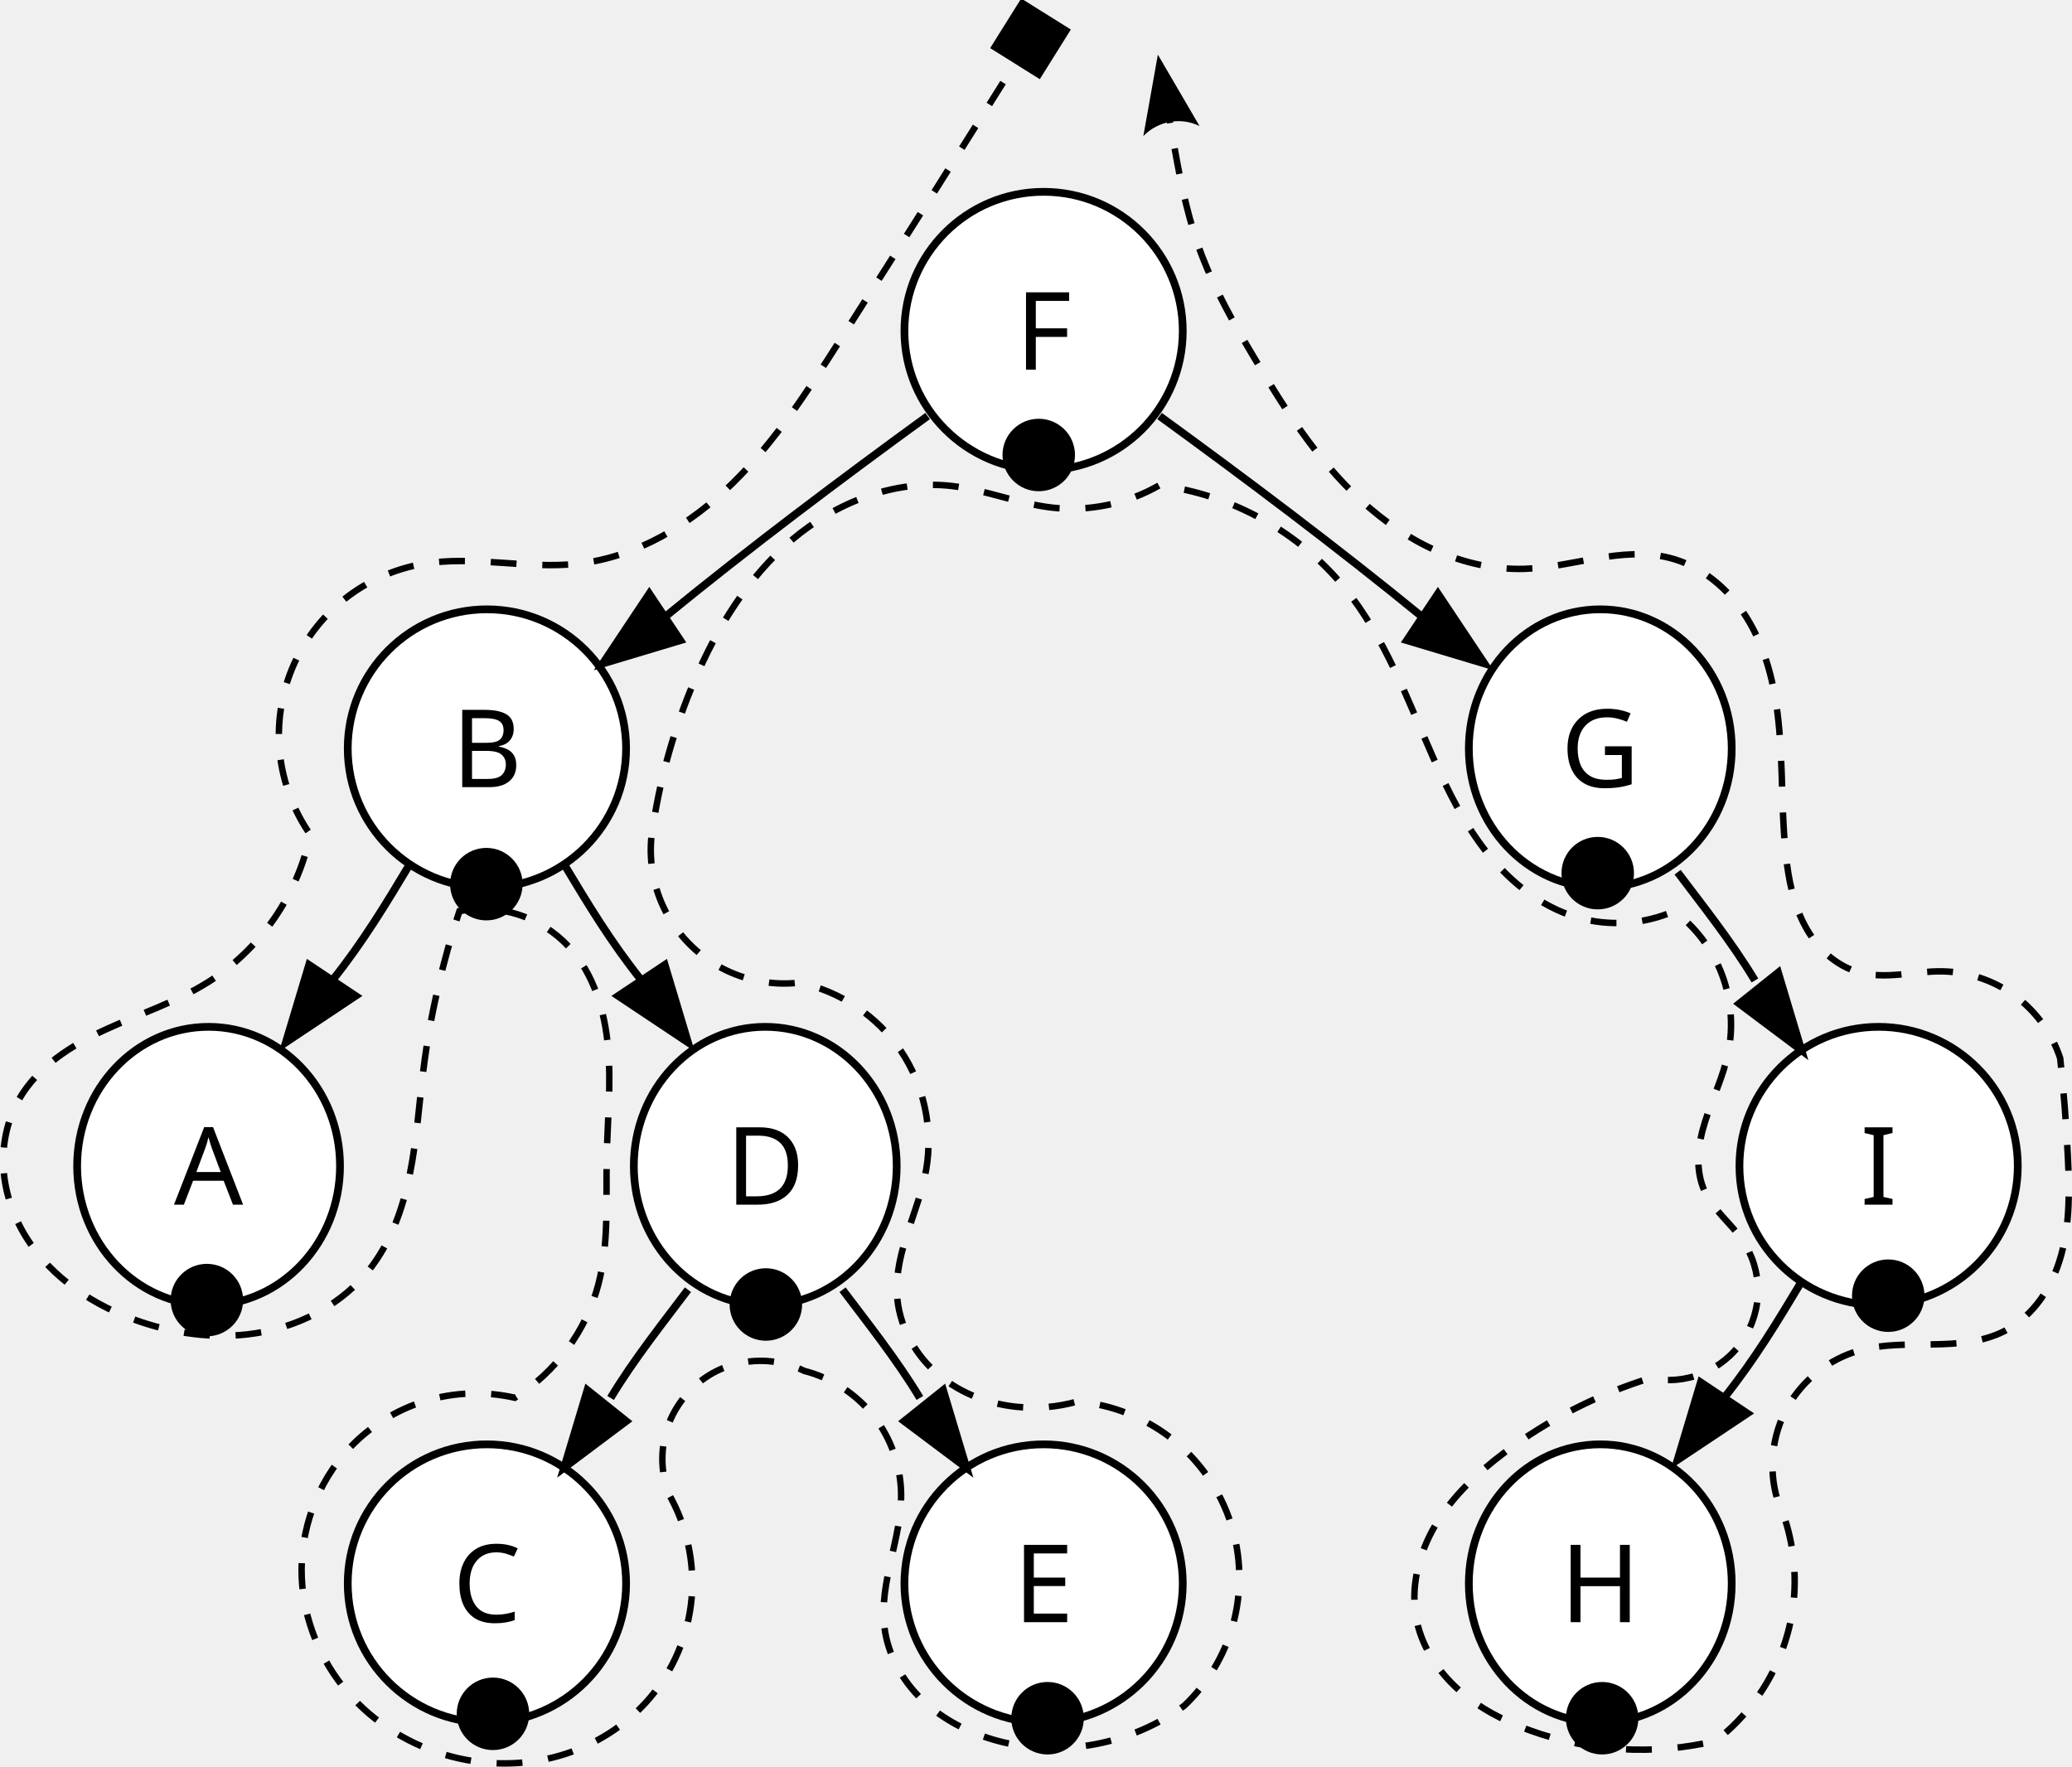
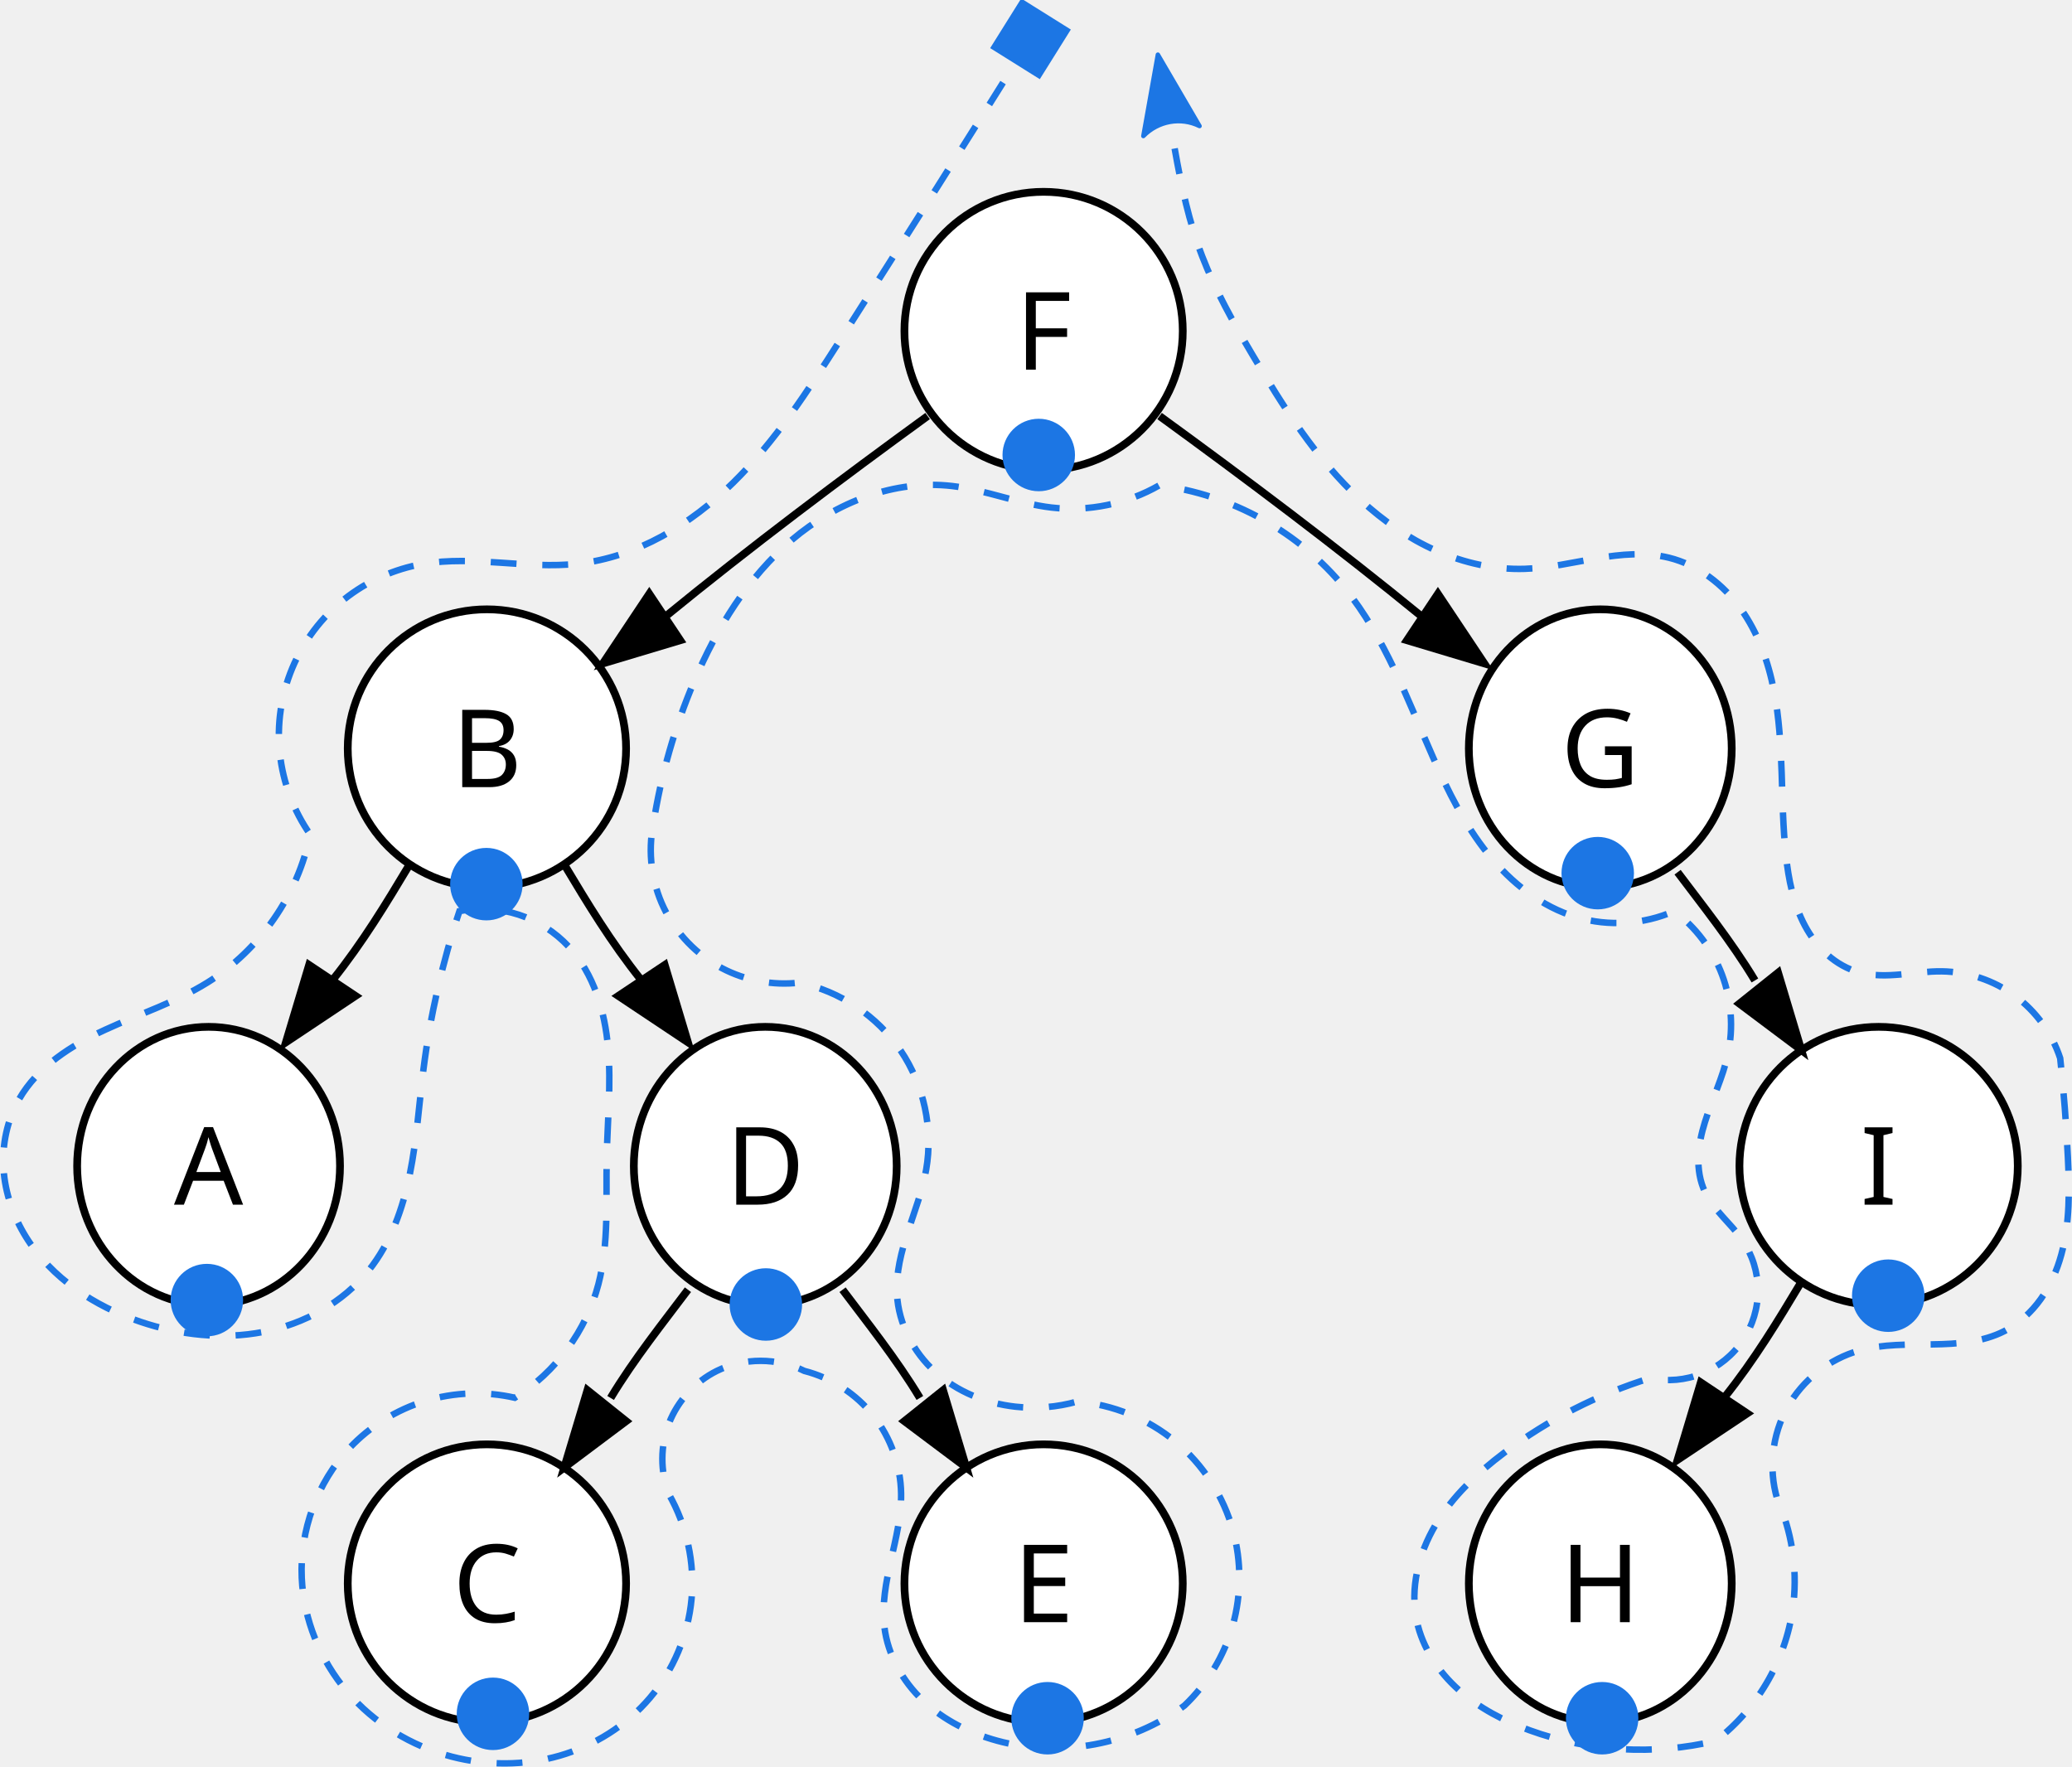
<svg xmlns="http://www.w3.org/2000/svg" width="266" height="226.798" id="svg3953" version="1.1">
  <defs id="defs3955">
    <marker orient="auto" refY="0" refX="0" id="SquareL" style="overflow:visible">
-       <path id="path4940" d="M -5,-5 -5,5 5,5 5,-5 -5,-5 z" style="fill-rule:evenodd;stroke:#000000;stroke-width:1pt;marker-start:none" transform="scale(0.8,0.8)" />
+       <path id="path4940" d="M -5,-5 -5,5 5,5 5,-5 -5,-5 z" style="fill-rule:evenodd;fill:#1c76e4;stroke:#1c76e4;stroke-width:1pt;marker-start:none" transform="scale(0.8,0.8)" />
    </marker>
    <marker style="overflow:visible" id="DistanceStart" refX="0" refY="0" orient="auto">
      <g id="g2300">
-         <path style="fill:none;stroke:#ffffff;stroke-width:1.15;stroke-linecap:square" d="M 0,0 2,0" id="path2306" />
-         <path style="fill:#000000;fill-rule:evenodd;stroke:none" d="M 0,0 13,4 9,0 13,-4 0,0 z" id="path2302" />
-         <path style="fill:none;stroke:#000000;stroke-width:1;stroke-linecap:square" d="M 0,-4 0,40" id="path2304" />
+         <path style="fill:#1c76e4;stroke:#1c76e4;stroke-width:1.15;stroke-linecap:square" d="M 0,0 2,0" id="path2306" />
+         <path style="fill:#1c76e4;fill-rule:evenodd;stroke:#1c76e4" d="M 0,0 13,4 9,0 13,-4 0,0 z" id="path2302" />
+         <path style="fill:#1c76e4;stroke:#1c76e4;stroke-width:1;stroke-linecap:square" d="M 0,-4 0,40" id="path2304" />
      </g>
    </marker>
    <marker orient="auto" refY="0" refX="0" id="DotL" style="overflow:visible">
-       <path id="path4931" d="m -2.5,-1 c 0,2.76 -2.24,5 -5,5 -2.76,0 -5,-2.24 -5,-5 0,-2.76 2.24,-5 5,-5 2.76,0 5,2.24 5,5 z" style="fill-rule:evenodd;stroke:#000000;stroke-width:1pt;marker-start:none;marker-end:none" transform="matrix(0.8,0,0,0.8,5.92,0.8)" />
+       <path id="path4931" d="m -2.5,-1 c 0,2.76 -2.24,5 -5,5 -2.76,0 -5,-2.24 -5,-5 0,-2.76 2.24,-5 5,-5 2.76,0 5,2.24 5,5 z" style="fill:#1c76e4;fill-rule:evenodd;stroke:#1c76e4;stroke-width:1pt;marker-start:none;marker-end:none" transform="matrix(0.8,0,0,0.8,5.92,0.8)" />
    </marker>
    <marker orient="auto" refY="0" refX="0" id="Arrow2Lend" style="overflow:visible">
-       <path id="path4890" style="font-size:12px;fill-rule:evenodd;stroke-width:0.625;stroke-linejoin:round" d="M 8.719,4.034 -2.207,0.016 8.719,-4.002 c -1.745,2.372 -1.735,5.617 -6e-7,8.035 z" transform="matrix(-1.1,0,0,-1.1,-1.1,0)" />
+       <path id="path4890" style="font-size:12px;fill-rule:evenodd;fill:#1c76e4;stroke:#1c76e4;stroke-width:0.625;stroke-linejoin:round" d="M 8.719,4.034 -2.207,0.016 8.719,-4.002 c -1.745,2.372 -1.735,5.617 -6e-7,8.035 z" transform="matrix(-1.1,0,0,-1.1,-1.1,0)" />
    </marker>
    <marker orient="auto" refY="0" refX="0" id="Arrow1Lstart" style="overflow:visible">
-       <path id="path4869" d="M 0,0 5,-5 -12.5,0 5,5 0,0 z" style="fill-rule:evenodd;stroke:#000000;stroke-width:1pt;marker-start:none" transform="matrix(0.8,0,0,0.8,10,0)" />
+       <path id="path4869" d="M 0,0 5,-5 -12.5,0 5,5 0,0 z" style="fill:#1c76e4;fill-rule:evenodd;stroke:#1c76e4;stroke-width:1pt;marker-start:none" transform="matrix(0.8,0,0,0.8,10,0)" />
    </marker>
  </defs>
  <g id="layer1" transform="translate(-275.5714,-78.93153)">
    <g transform="matrix(0.9925764,0,0,0.9925764,278.5265,98.59406)" id="graph0" class="graph" style="font-size:14px;font-family:Times-Roman">
      <g id="node1" class="node">
        <ellipse d="m 78,185 c 0,9.941 -8.059,18 -18,18 -9.941,0 -18,-8.059 -18,-18 0,-9.941 8.059,-18 18,-18 9.941,0 18,8.059 18,18 z" cx="60" cy="185" rx="18" ry="18" style="fill:#ffffff;stroke:#000000" id="ellipse10" />
        <text style="text-anchor:middle" x="60" y="190" id="text12">C</text>
      </g>
      <g id="node2" class="node">
        <ellipse d="m 150,185 c 0,9.941 -8.059,18 -18,18 -9.941,0 -18,-8.059 -18,-18 0,-9.941 8.059,-18 18,-18 9.941,0 18,8.059 18,18 z" cx="132" cy="185" rx="18" ry="18" style="fill:#ffffff;stroke:#000000" id="ellipse17" />
        <text style="text-anchor:middle" x="132" y="190" id="text19">E</text>
      </g>
      <g id="node3" class="node">
        <ellipse d="m 221,185 c 0,9.941 -7.611,18 -17,18 -9.389,0 -17,-8.059 -17,-18 0,-9.941 7.611,-18 17,-18 9.389,0 17,8.059 17,18 z" cx="204" cy="185" rx="17" ry="18" style="fill:#ffffff;stroke:#000000" id="ellipse24" />
        <text style="text-anchor:middle" x="204" y="190" id="text26">H</text>
      </g>
      <g id="node4" class="node">
        <ellipse d="m 41,131 c 0,9.941 -7.611,18 -17,18 -9.389,0 -17,-8.059 -17,-18 0,-9.941 7.611,-18 17,-18 9.389,0 17,8.059 17,18 z" cx="24" cy="131" rx="17" ry="18" style="fill:#ffffff;stroke:#000000" id="ellipse31" />
        <text style="text-anchor:middle" x="24" y="136" id="text33">A</text>
      </g>
      <g id="node5" class="node">
        <ellipse d="m 113,131 c 0,9.941 -7.611,18 -17,18 -9.389,0 -17,-8.059 -17,-18 0,-9.941 7.611,-18 17,-18 9.389,0 17,8.059 17,18 z" cx="96" cy="131" rx="17" ry="18" style="fill:#ffffff;stroke:#000000" id="ellipse38" />
        <text style="text-anchor:middle" x="96" y="136" id="text40">D</text>
      </g>
      <g id="edge6" class="edge">
        <path style="fill:none;stroke:#000000" d="m 86,147 c -3,4 -7,9 -10,14" id="path45" />
        <polygon style="fill:#000000;stroke:#000000" points="78,164 70,170 73,160 78,164 " id="polygon47" />
      </g>
      <g id="edge8" class="edge">
        <path style="fill:none;stroke:#000000" d="m 106,147 c 3,4 7,9 10,14" id="path52" />
        <polygon style="fill:#000000;stroke:#000000" points="119,160 122,170 114,164 119,160 " id="polygon54" />
      </g>
      <g id="node6" class="node">
        <ellipse d="m 258,131 c 0,9.941 -8.059,18 -18,18 -9.941,0 -18,-8.059 -18,-18 0,-9.941 8.059,-18 18,-18 9.941,0 18,8.059 18,18 z" cx="240" cy="131" rx="18" ry="18" style="fill:#ffffff;stroke:#000000" id="ellipse59" />
        <text style="text-anchor:middle" x="240" y="136" id="text61">I</text>
      </g>
      <g id="edge12" class="edge">
        <path style="fill:none;stroke:#000000" d="m 230,146 c -3,5 -6,10 -10,15" id="path66" />
        <polygon style="fill:#000000;stroke:#000000" points="223,163 214,169 217,159 223,163 " id="polygon68" />
      </g>
      <g id="node7" class="node">
        <ellipse d="m 78,77 c 0,9.941 -8.059,18 -18,18 -9.941,0 -18,-8.059 -18,-18 0,-9.941 8.059,-18 18,-18 9.941,0 18,8.059 18,18 z" cx="60" cy="77" rx="18" ry="18" style="fill:#ffffff;stroke:#000000" id="ellipse73" />
        <text style="text-anchor:middle" x="60" y="82" id="text75">B</text>
      </g>
      <g id="edge3" class="edge">
        <path style="fill:none;stroke:#000000" d="m 50,92 c -3,5 -6,10 -10,15" id="path80" />
        <polygon style="fill:#000000;stroke:#000000" points="43,109 34,115 37,105 43,109 " id="polygon82" />
      </g>
      <g id="edge5" class="edge">
        <path style="fill:none;stroke:#000000" d="m 70,92 c 3,5 6,10 10,15" id="path87" />
        <polygon style="fill:#000000;stroke:#000000" points="83,105 86,115 77,109 83,105 " id="polygon89" />
      </g>
      <g id="node8" class="node">
        <ellipse d="m 221,77 c 0,9.941 -7.611,18 -17,18 -9.389,0 -17,-8.059 -17,-18 0,-9.941 7.611,-18 17,-18 9.389,0 17,8.059 17,18 z" cx="204" cy="77" rx="17" ry="18" style="fill:#ffffff;stroke:#000000" id="ellipse94" />
        <text style="text-anchor:middle" x="204" y="82" id="text96">G</text>
      </g>
      <g id="edge11" class="edge">
        <path style="fill:none;stroke:#000000" d="m 214,93 c 3,4 7,9 10,14" id="path101" />
        <polygon style="fill:#000000;stroke:#000000" points="227,106 230,116 222,110 227,106 " id="polygon103" />
      </g>
      <g id="node9" class="node">
        <ellipse d="m 150,23 c 0,9.941 -8.059,18 -18,18 -9.941,0 -18,-8.059 -18,-18 0,-9.941 8.059,-18 18,-18 9.941,0 18,8.059 18,18 z" cx="132" cy="23" rx="18" ry="18" style="fill:#ffffff;stroke:#000000" id="ellipse108" />
        <text style="text-anchor:middle" x="132" y="28" id="text110">F</text>
      </g>
      <g id="edge2" class="edge">
        <path style="fill:none;stroke:#000000" d="M 117,34 C 106,42 94,51 83,60" id="path115" />
        <polygon style="fill:#000000;stroke:#000000" points="85,63 75,66 81,57 85,63 " id="polygon117" />
      </g>
      <g id="edge10" class="edge">
        <path style="fill:none;stroke:#000000" d="m 147,34 c 11,8 23,17 34,26" id="path122" />
        <polygon style="fill:#000000;stroke:#000000" points="183,57 189,66 179,63 183,57 " id="polygon124" />
      </g>
    </g>
-     <path style="fill:none;stroke:#000000;stroke-width:0.829;stroke-linecap:butt;stroke-linejoin:miter;stroke-miterlimit:4;stroke-opacity:1;stroke-dasharray:3.316, 3.316;stroke-dashoffset:0;marker-start:url(#SquareL);marker-end:url(#Arrow2Lend)" d="m 407.866,83.916 c -8.092,12.934 -16.242,25.833 -24.448,38.695 -4.109,6.44 -8.28,12.931 -13.725,18.289 -5.443,5.357 -12.351,9.564 -19.942,10.402 -3.305,0.365 -6.644,0.089 -9.961,-0.136 -1e-5,0 -3e-5,0 -4e-5,0 -3.308,-0.224 -6.652,-0.399 -9.919,0.164 -3.679,0.634 -7.192,2.211 -10.111,4.539 -10e-6,1e-5 -2e-5,2e-5 -3e-5,2e-5 -2.919,2.328 -5.238,5.402 -6.674,8.848 -1.436,3.446 -1.988,7.257 -1.587,10.969 0.401,3.712 1.754,7.317 3.893,10.377 -1.573,7.776 -6.477,14.833 -13.215,19.02 -4.086,2.539 -8.721,4.026 -13.09,6.04 -2e-5,0 -3e-5,1e-5 -4e-5,2e-5 -4.367,2.014 -8.657,4.739 -11.057,8.906 -10e-6,1e-5 -10e-6,2e-5 -2e-5,3e-5 -1.55,2.691 -2.21,5.863 -2.007,8.961 0.203,3.099 1.253,6.121 2.893,8.758 3.278,5.274 8.796,8.884 14.679,10.871 10e-6,0 2e-5,1e-5 4e-5,1e-5 5.052,1.706 10.531,2.322 15.766,1.306 1e-5,-1e-5 2e-5,-1e-5 3e-5,-1e-5 5.233,-1.015 10.204,-3.732 13.537,-7.892 2.833,-3.536 4.392,-7.94 5.289,-12.381 0,-1e-5 10e-6,-3e-5 10e-6,-4e-5 0.898,-4.441 1.181,-8.98 1.751,-13.475 0.873,-6.888 2.422,-13.69 4.618,-20.276 2.522,-0.496 5.171,-0.336 7.615,0.46 2.444,0.796 4.679,2.227 6.425,4.113 2e-5,1e-5 3e-5,3e-5 5e-5,5e-5 3.211,3.469 4.631,8.273 5.041,12.983 0.41,4.711 -0.085,9.447 -0.179,14.175 -0.107,5.408 0.302,10.912 -1.06,16.147 -1.557,5.985 -5.486,11.326 -10.736,14.595 -3.776,-0.864 -7.779,-0.722 -11.484,0.407 -3.705,1.129 -7.107,3.245 -9.758,6.068 -4.154,4.423 -6.38,10.585 -6.11,16.646 0,2e-5 0,3e-5 0,4e-5 0.238,5.341 2.369,10.562 5.838,14.629 10e-6,10e-6 2e-5,2e-5 3e-5,3e-5 3.47,4.068 8.248,6.979 13.422,8.326 4.512,1.174 9.341,1.171 13.821,-0.118 4.48,-1.29 8.596,-3.877 11.615,-7.429 3.022,-3.556 4.917,-8.06 5.346,-12.708 10e-6,-3e-5 10e-6,-5e-5 10e-6,-8e-5 0.429,-4.647 -0.61,-9.422 -2.931,-13.471 -1.104,-2.895 -1.09,-6.204 0.039,-9.09 0,-10e-6 1e-5,-3e-5 1e-5,-4e-5 1.128,-2.886 3.362,-5.327 6.137,-6.706 3.472,-1.725 7.761,-1.725 11.233,0 3.479,0.888 6.651,2.949 8.876,5.768 2.225,2.819 3.493,6.382 3.548,9.973 0.045,2.89 -0.667,5.73 -1.3,8.55 -0.633,2.82 -1.194,5.716 -0.846,8.585 0,2e-5 0,3e-5 0,4e-5 0.438,3.608 2.333,6.964 4.973,9.462 2.641,2.498 5.992,4.174 9.498,5.134 10e-6,0 2e-5,1e-5 4e-5,1e-5 8.134,2.226 17.273,0.513 24.049,-4.508 2.954,-2.808 5.13,-6.429 6.222,-10.356 1.092,-3.927 1.099,-8.151 0.019,-12.082 -1.222,-4.449 -3.842,-8.506 -7.395,-11.45 -3.553,-2.944 -8.025,-4.765 -12.624,-5.141 -2e-5,0 -3e-5,0 -4e-5,0 -2.568,0.724 -5.277,0.948 -7.929,0.656 -10e-6,0 -2e-5,0 -4e-5,0 -3.776,-0.416 -7.47,-1.914 -10.288,-4.462 -10e-6,-1e-5 -2e-5,-1e-5 -2e-5,-2e-5 -2.817,-2.547 -4.707,-6.174 -4.91,-9.966 -0.147,-2.748 0.563,-5.469 1.415,-8.086 0.852,-2.617 1.857,-5.201 2.333,-7.912 0.924,-5.267 -0.282,-10.884 -3.286,-15.308 -3.004,-4.424 -7.78,-7.617 -13.016,-8.701 -3.389,0.388 -6.892,-0.268 -9.912,-1.857 -2e-5,-1e-5 -4e-5,-2e-5 -7e-5,-3e-5 -3.236,-1.702 -5.901,-4.473 -7.477,-7.773 -1.575,-3.3 -2.054,-7.115 -1.342,-10.702 0,-2e-5 1e-5,-5e-5 1e-5,-7e-5 0.986,-6.307 2.755,-12.49 5.253,-18.364 1e-5,-2e-5 2e-5,-5e-5 3e-5,-7e-5 2.908,-6.836 6.898,-13.358 12.563,-18.165 5.661,-4.804 13.166,-7.752 20.541,-6.897 4.324,0.502 8.427,2.254 12.751,2.762 4.758,0.559 9.691,-0.455 13.843,-2.845 2e-5,-2e-5 4e-5,-3e-5 6e-5,-4e-5 9.24,1.134 17.984,5.978 23.845,13.21 5.152,6.358 7.996,14.215 11.306,21.699 1.925,4.351 4.058,8.661 7.033,12.374 10e-6,2e-5 3e-5,4e-5 5e-5,6e-5 2.975,3.712 6.873,6.824 11.435,8.169 2e-5,1e-5 5e-5,1e-5 7e-5,2e-5 4.083,1.204 8.592,0.917 12.489,-0.795 2.771,2.063 4.932,4.935 6.148,8.168 10e-6,2e-5 2e-5,4e-5 2e-5,6e-5 1.215,3.233 1.48,6.819 0.754,10.196 -0.645,3.001 -2.038,5.785 -2.95,8.716 -0.456,1.466 -0.792,2.979 -0.842,4.513 -0.05,1.534 0.195,3.095 0.855,4.48 1.122,2.353 3.318,4 4.789,6.152 10e-6,2e-5 3e-5,4e-5 4e-5,6e-5 1.285,1.881 1.993,4.151 2.004,6.429 0,2e-5 0,5e-5 0,7e-5 0.011,2.278 -0.674,4.555 -1.94,6.448 -1.266,1.893 -3.109,3.396 -5.218,4.256 -2.109,0.859 -4.478,1.072 -6.707,0.603 -6.72,2.08 -13.077,5.33 -18.697,9.56 -3.434,2.584 -6.638,5.585 -8.832,9.28 -2.193,3.694 -3.307,8.163 -2.401,12.363 0.738,3.425 2.776,6.491 5.391,8.823 2.615,2.332 5.788,3.973 9.08,5.172 2e-5,1e-5 5e-5,2e-5 7e-5,3e-5 7.6,2.769 16.02,3.251 23.886,1.367 2e-5,-10e-6 4e-5,-3e-5 6e-5,-4e-5 5.556,-4.244 9.267,-10.84 10.009,-17.791 0.483,-4.519 -0.255,-9.164 -2.113,-13.311 -1.128,-3.871 -0.642,-8.192 1.317,-11.716 1.959,-3.524 5.372,-6.218 9.255,-7.304 3.034,-0.848 6.239,-0.741 9.389,-0.784 3.15,-0.043 6.404,-0.27 9.21,-1.701 1.871,-0.954 3.463,-2.414 4.682,-4.124 1.219,-1.709 2.074,-3.663 2.631,-5.688 0,-2e-5 10e-6,-4e-5 2e-5,-7e-5 1.114,-4.049 1.045,-8.321 0.845,-12.515 0,-2e-5 0,-5e-5 0,-7e-5 -0.203,-4.246 -0.532,-8.485 -0.987,-12.711 -1.047,-3.184 -3.11,-6.027 -5.812,-8.01 -2.702,-1.983 -6.034,-3.097 -9.385,-3.139 -1.771,-0.022 -3.53,0.245 -5.294,0.401 -1.764,0.156 -3.568,0.199 -5.278,-0.263 -1.525,-0.411 -2.931,-1.218 -4.113,-2.266 -2e-5,-2e-5 -3e-5,-3e-5 -5e-5,-5e-5 -1.181,-1.048 -2.142,-2.333 -2.887,-3.726 -1.49,-2.785 -2.111,-5.952 -2.447,-9.093 0,-2e-5 -10e-6,-5e-5 -10e-6,-7e-5 -0.75,-6.999 -0.186,-14.132 -1.525,-21.043 -0.729,-3.766 -2.046,-7.469 -4.287,-10.582 -2.24,-3.112 -5.467,-5.605 -9.189,-6.526 -3.021,-0.748 -6.202,-0.446 -9.271,0.072 -3.069,0.518 -6.12,1.249 -9.231,1.351 -2e-5,0 -5e-5,0 -7e-5,0 -3.903,0.128 -7.811,-0.75 -11.383,-2.329 -3.572,-1.579 -6.818,-3.847 -9.691,-6.492 -5.747,-5.291 -9.967,-12.003 -13.946,-18.725 -2.399,-4.052 -4.713,-8.179 -6.408,-12.572 -1.695,-4.393 -2.679,-9.026 -3.503,-13.662 l -1.982,-11.15" id="path2938" />
-     <path style="fill:#000000;fill-opacity:1;stroke:#000000;stroke-width:1.048;stroke-linejoin:round;stroke-miterlimit:4;stroke-opacity:1;stroke-dasharray:none;stroke-dashoffset:0" id="path5876" d="m -141.429,122.705 c 0,2.959 -2.398,5.357 -5.357,5.357 -2.959,0 -5.357,-2.398 -5.357,-5.357 0,-2.959 2.398,-5.357 5.357,-5.357 2.959,0 5.357,2.398 5.357,5.357 z" transform="matrix(0.7910759,0,0,0.7910759,454.1285,95.36783)" />
-     <path style="fill:#000000;fill-opacity:1;stroke:#000000;stroke-width:1.048;stroke-linejoin:round;stroke-miterlimit:4;stroke-opacity:1;stroke-dasharray:none;stroke-dashoffset:0" id="path5876-9" d="m -141.429,122.705 c 0,2.959 -2.398,5.357 -5.357,5.357 -2.959,0 -5.357,-2.398 -5.357,-5.357 0,-2.959 2.398,-5.357 5.357,-5.357 2.959,0 5.357,2.398 5.357,5.357 z" transform="matrix(0.7910759,0,0,0.7910759,525.0428,40.27505)" />
-     <path style="fill:#000000;fill-opacity:1;stroke:#000000;stroke-width:1.048;stroke-linejoin:round;stroke-miterlimit:4;stroke-opacity:1;stroke-dasharray:none;stroke-dashoffset:0" id="path5876-2" d="m -141.429,122.705 c 0,2.959 -2.398,5.357 -5.357,5.357 -2.959,0 -5.357,-2.398 -5.357,-5.357 0,-2.959 2.398,-5.357 5.357,-5.357 2.959,0 5.357,2.398 5.357,5.357 z" transform="matrix(0.7910759,0,0,0.7910759,418.2476,148.7655)" />
-     <path style="fill:#000000;fill-opacity:1;stroke:#000000;stroke-width:1.048;stroke-linejoin:round;stroke-miterlimit:4;stroke-opacity:1;stroke-dasharray:none;stroke-dashoffset:0" id="path5876-95" d="m -141.429,122.705 c 0,2.959 -2.398,5.357 -5.357,5.357 -2.959,0 -5.357,-2.398 -5.357,-5.357 0,-2.959 2.398,-5.357 5.357,-5.357 2.959,0 5.357,2.398 5.357,5.357 z" transform="matrix(0.7910759,0,0,0.7910759,454.9761,201.8805)" />
-     <path style="fill:#000000;fill-opacity:1;stroke:#000000;stroke-width:1.048;stroke-linejoin:round;stroke-miterlimit:4;stroke-opacity:1;stroke-dasharray:none;stroke-dashoffset:0" id="path5876-3" d="m -141.429,122.705 c 0,2.959 -2.398,5.357 -5.357,5.357 -2.959,0 -5.357,-2.398 -5.357,-5.357 0,-2.959 2.398,-5.357 5.357,-5.357 2.959,0 5.357,2.398 5.357,5.357 z" transform="matrix(0.7910759,0,0,0.7910759,490.0095,149.3305)" />
-     <path style="fill:#000000;fill-opacity:1;stroke:#000000;stroke-width:1.048;stroke-linejoin:round;stroke-miterlimit:4;stroke-opacity:1;stroke-dasharray:none;stroke-dashoffset:0" id="path5876-27" d="m -141.429,122.705 c 0,2.959 -2.398,5.357 -5.357,5.357 -2.959,0 -5.357,-2.398 -5.357,-5.357 0,-2.959 2.398,-5.357 5.357,-5.357 2.959,0 5.357,2.398 5.357,5.357 z" transform="matrix(0.7910759,0,0,0.7910759,526.173,202.4456)" />
-     <path style="fill:#000000;fill-opacity:1;stroke:#000000;stroke-width:1.048;stroke-linejoin:round;stroke-miterlimit:4;stroke-opacity:1;stroke-dasharray:none;stroke-dashoffset:0" id="path5876-31" d="m -141.429,122.705 c 0,2.959 -2.398,5.357 -5.357,5.357 -2.959,0 -5.357,-2.398 -5.357,-5.357 0,-2.959 2.398,-5.357 5.357,-5.357 2.959,0 5.357,2.398 5.357,5.357 z" transform="matrix(0.7910759,0,0,0.7910759,596.8047,93.9552)" />
-     <path style="fill:#000000;fill-opacity:1;stroke:#000000;stroke-width:1.048;stroke-linejoin:round;stroke-miterlimit:4;stroke-opacity:1;stroke-dasharray:none;stroke-dashoffset:0" id="path5876-8" d="m -141.429,122.705 c 0,2.959 -2.398,5.357 -5.357,5.357 -2.959,0 -5.357,-2.398 -5.357,-5.357 0,-2.959 2.398,-5.357 5.357,-5.357 2.959,0 5.357,2.398 5.357,5.357 z" transform="matrix(0.7910759,0,0,0.7910759,634.0983,148.2004)" />
-     <path style="fill:#000000;fill-opacity:1;stroke:#000000;stroke-width:1.048;stroke-linejoin:round;stroke-miterlimit:4;stroke-opacity:1;stroke-dasharray:none;stroke-dashoffset:0" id="path5876-5" d="m -141.429,122.705 c 0,2.959 -2.398,5.357 -5.357,5.357 -2.959,0 -5.357,-2.398 -5.357,-5.357 0,-2.959 2.398,-5.357 5.357,-5.357 2.959,0 5.357,2.398 5.357,5.357 z" transform="matrix(0.7910759,0,0,0.7910759,597.3698,202.4456)" />
+     <path style="fill:none;stroke:#1c76e4;stroke-width:0.829;stroke-linecap:butt;stroke-linejoin:miter;stroke-miterlimit:4;stroke-opacity:1;stroke-dasharray:3.316, 3.316;stroke-dashoffset:0;marker-start:url(#SquareL);marker-end:url(#Arrow2Lend)" d="m 407.866,83.916 c -8.092,12.934 -16.242,25.833 -24.448,38.695 -4.109,6.44 -8.28,12.931 -13.725,18.289 -5.443,5.357 -12.351,9.564 -19.942,10.402 -3.305,0.365 -6.644,0.089 -9.961,-0.136 -1e-5,0 -3e-5,0 -4e-5,0 -3.308,-0.224 -6.652,-0.399 -9.919,0.164 -3.679,0.634 -7.192,2.211 -10.111,4.539 -10e-6,1e-5 -2e-5,2e-5 -3e-5,2e-5 -2.919,2.328 -5.238,5.402 -6.674,8.848 -1.436,3.446 -1.988,7.257 -1.587,10.969 0.401,3.712 1.754,7.317 3.893,10.377 -1.573,7.776 -6.477,14.833 -13.215,19.02 -4.086,2.539 -8.721,4.026 -13.09,6.04 -2e-5,0 -3e-5,1e-5 -4e-5,2e-5 -4.367,2.014 -8.657,4.739 -11.057,8.906 -10e-6,1e-5 -10e-6,2e-5 -2e-5,3e-5 -1.55,2.691 -2.21,5.863 -2.007,8.961 0.203,3.099 1.253,6.121 2.893,8.758 3.278,5.274 8.796,8.884 14.679,10.871 10e-6,0 2e-5,1e-5 4e-5,1e-5 5.052,1.706 10.531,2.322 15.766,1.306 1e-5,-1e-5 2e-5,-1e-5 3e-5,-1e-5 5.233,-1.015 10.204,-3.732 13.537,-7.892 2.833,-3.536 4.392,-7.94 5.289,-12.381 0,-1e-5 10e-6,-3e-5 10e-6,-4e-5 0.898,-4.441 1.181,-8.98 1.751,-13.475 0.873,-6.888 2.422,-13.69 4.618,-20.276 2.522,-0.496 5.171,-0.336 7.615,0.46 2.444,0.796 4.679,2.227 6.425,4.113 2e-5,1e-5 3e-5,3e-5 5e-5,5e-5 3.211,3.469 4.631,8.273 5.041,12.983 0.41,4.711 -0.085,9.447 -0.179,14.175 -0.107,5.408 0.302,10.912 -1.06,16.147 -1.557,5.985 -5.486,11.326 -10.736,14.595 -3.776,-0.864 -7.779,-0.722 -11.484,0.407 -3.705,1.129 -7.107,3.245 -9.758,6.068 -4.154,4.423 -6.38,10.585 -6.11,16.646 0,2e-5 0,3e-5 0,4e-5 0.238,5.341 2.369,10.562 5.838,14.629 10e-6,10e-6 2e-5,2e-5 3e-5,3e-5 3.47,4.068 8.248,6.979 13.422,8.326 4.512,1.174 9.341,1.171 13.821,-0.118 4.48,-1.29 8.596,-3.877 11.615,-7.429 3.022,-3.556 4.917,-8.06 5.346,-12.708 10e-6,-3e-5 10e-6,-5e-5 10e-6,-8e-5 0.429,-4.647 -0.61,-9.422 -2.931,-13.471 -1.104,-2.895 -1.09,-6.204 0.039,-9.09 0,-10e-6 1e-5,-3e-5 1e-5,-4e-5 1.128,-2.886 3.362,-5.327 6.137,-6.706 3.472,-1.725 7.761,-1.725 11.233,0 3.479,0.888 6.651,2.949 8.876,5.768 2.225,2.819 3.493,6.382 3.548,9.973 0.045,2.89 -0.667,5.73 -1.3,8.55 -0.633,2.82 -1.194,5.716 -0.846,8.585 0,2e-5 0,3e-5 0,4e-5 0.438,3.608 2.333,6.964 4.973,9.462 2.641,2.498 5.992,4.174 9.498,5.134 10e-6,0 2e-5,1e-5 4e-5,1e-5 8.134,2.226 17.273,0.513 24.049,-4.508 2.954,-2.808 5.13,-6.429 6.222,-10.356 1.092,-3.927 1.099,-8.151 0.019,-12.082 -1.222,-4.449 -3.842,-8.506 -7.395,-11.45 -3.553,-2.944 -8.025,-4.765 -12.624,-5.141 -2e-5,0 -3e-5,0 -4e-5,0 -2.568,0.724 -5.277,0.948 -7.929,0.656 -10e-6,0 -2e-5,0 -4e-5,0 -3.776,-0.416 -7.47,-1.914 -10.288,-4.462 -10e-6,-1e-5 -2e-5,-1e-5 -2e-5,-2e-5 -2.817,-2.547 -4.707,-6.174 -4.91,-9.966 -0.147,-2.748 0.563,-5.469 1.415,-8.086 0.852,-2.617 1.857,-5.201 2.333,-7.912 0.924,-5.267 -0.282,-10.884 -3.286,-15.308 -3.004,-4.424 -7.78,-7.617 -13.016,-8.701 -3.389,0.388 -6.892,-0.268 -9.912,-1.857 -2e-5,-1e-5 -4e-5,-2e-5 -7e-5,-3e-5 -3.236,-1.702 -5.901,-4.473 -7.477,-7.773 -1.575,-3.3 -2.054,-7.115 -1.342,-10.702 0,-2e-5 1e-5,-5e-5 1e-5,-7e-5 0.986,-6.307 2.755,-12.49 5.253,-18.364 1e-5,-2e-5 2e-5,-5e-5 3e-5,-7e-5 2.908,-6.836 6.898,-13.358 12.563,-18.165 5.661,-4.804 13.166,-7.752 20.541,-6.897 4.324,0.502 8.427,2.254 12.751,2.762 4.758,0.559 9.691,-0.455 13.843,-2.845 2e-5,-2e-5 4e-5,-3e-5 6e-5,-4e-5 9.24,1.134 17.984,5.978 23.845,13.21 5.152,6.358 7.996,14.215 11.306,21.699 1.925,4.351 4.058,8.661 7.033,12.374 10e-6,2e-5 3e-5,4e-5 5e-5,6e-5 2.975,3.712 6.873,6.824 11.435,8.169 2e-5,1e-5 5e-5,1e-5 7e-5,2e-5 4.083,1.204 8.592,0.917 12.489,-0.795 2.771,2.063 4.932,4.935 6.148,8.168 10e-6,2e-5 2e-5,4e-5 2e-5,6e-5 1.215,3.233 1.48,6.819 0.754,10.196 -0.645,3.001 -2.038,5.785 -2.95,8.716 -0.456,1.466 -0.792,2.979 -0.842,4.513 -0.05,1.534 0.195,3.095 0.855,4.48 1.122,2.353 3.318,4 4.789,6.152 10e-6,2e-5 3e-5,4e-5 4e-5,6e-5 1.285,1.881 1.993,4.151 2.004,6.429 0,2e-5 0,5e-5 0,7e-5 0.011,2.278 -0.674,4.555 -1.94,6.448 -1.266,1.893 -3.109,3.396 -5.218,4.256 -2.109,0.859 -4.478,1.072 -6.707,0.603 -6.72,2.08 -13.077,5.33 -18.697,9.56 -3.434,2.584 -6.638,5.585 -8.832,9.28 -2.193,3.694 -3.307,8.163 -2.401,12.363 0.738,3.425 2.776,6.491 5.391,8.823 2.615,2.332 5.788,3.973 9.08,5.172 2e-5,1e-5 5e-5,2e-5 7e-5,3e-5 7.6,2.769 16.02,3.251 23.886,1.367 2e-5,-10e-6 4e-5,-3e-5 6e-5,-4e-5 5.556,-4.244 9.267,-10.84 10.009,-17.791 0.483,-4.519 -0.255,-9.164 -2.113,-13.311 -1.128,-3.871 -0.642,-8.192 1.317,-11.716 1.959,-3.524 5.372,-6.218 9.255,-7.304 3.034,-0.848 6.239,-0.741 9.389,-0.784 3.15,-0.043 6.404,-0.27 9.21,-1.701 1.871,-0.954 3.463,-2.414 4.682,-4.124 1.219,-1.709 2.074,-3.663 2.631,-5.688 0,-2e-5 10e-6,-4e-5 2e-5,-7e-5 1.114,-4.049 1.045,-8.321 0.845,-12.515 0,-2e-5 0,-5e-5 0,-7e-5 -0.203,-4.246 -0.532,-8.485 -0.987,-12.711 -1.047,-3.184 -3.11,-6.027 -5.812,-8.01 -2.702,-1.983 -6.034,-3.097 -9.385,-3.139 -1.771,-0.022 -3.53,0.245 -5.294,0.401 -1.764,0.156 -3.568,0.199 -5.278,-0.263 -1.525,-0.411 -2.931,-1.218 -4.113,-2.266 -2e-5,-2e-5 -3e-5,-3e-5 -5e-5,-5e-5 -1.181,-1.048 -2.142,-2.333 -2.887,-3.726 -1.49,-2.785 -2.111,-5.952 -2.447,-9.093 0,-2e-5 -10e-6,-5e-5 -10e-6,-7e-5 -0.75,-6.999 -0.186,-14.132 -1.525,-21.043 -0.729,-3.766 -2.046,-7.469 -4.287,-10.582 -2.24,-3.112 -5.467,-5.605 -9.189,-6.526 -3.021,-0.748 -6.202,-0.446 -9.271,0.072 -3.069,0.518 -6.12,1.249 -9.231,1.351 -2e-5,0 -5e-5,0 -7e-5,0 -3.903,0.128 -7.811,-0.75 -11.383,-2.329 -3.572,-1.579 -6.818,-3.847 -9.691,-6.492 -5.747,-5.291 -9.967,-12.003 -13.946,-18.725 -2.399,-4.052 -4.713,-8.179 -6.408,-12.572 -1.695,-4.393 -2.679,-9.026 -3.503,-13.662 l -1.982,-11.15" id="path2938" />
+     <path style="fill:#1c76e4;fill-opacity:1;stroke:#1c76e4;stroke-width:1.048;stroke-linejoin:round;stroke-miterlimit:4;stroke-opacity:1;stroke-dasharray:none;stroke-dashoffset:0" id="path5876" d="m -141.429,122.705 c 0,2.959 -2.398,5.357 -5.357,5.357 -2.959,0 -5.357,-2.398 -5.357,-5.357 0,-2.959 2.398,-5.357 5.357,-5.357 2.959,0 5.357,2.398 5.357,5.357 z" transform="matrix(0.7910759,0,0,0.7910759,454.1285,95.36783)" />
+     <path style="fill:#1c76e4;fill-opacity:1;stroke:#1c76e4;stroke-width:1.048;stroke-linejoin:round;stroke-miterlimit:4;stroke-opacity:1;stroke-dasharray:none;stroke-dashoffset:0" id="path5876-9" d="m -141.429,122.705 c 0,2.959 -2.398,5.357 -5.357,5.357 -2.959,0 -5.357,-2.398 -5.357,-5.357 0,-2.959 2.398,-5.357 5.357,-5.357 2.959,0 5.357,2.398 5.357,5.357 z" transform="matrix(0.7910759,0,0,0.7910759,525.0428,40.27505)" />
+     <path style="fill:#1c76e4;fill-opacity:1;stroke:#1c76e4;stroke-width:1.048;stroke-linejoin:round;stroke-miterlimit:4;stroke-opacity:1;stroke-dasharray:none;stroke-dashoffset:0" id="path5876-2" d="m -141.429,122.705 c 0,2.959 -2.398,5.357 -5.357,5.357 -2.959,0 -5.357,-2.398 -5.357,-5.357 0,-2.959 2.398,-5.357 5.357,-5.357 2.959,0 5.357,2.398 5.357,5.357 z" transform="matrix(0.7910759,0,0,0.7910759,418.2476,148.7655)" />
+     <path style="fill:#1c76e4;fill-opacity:1;stroke:#1c76e4;stroke-width:1.048;stroke-linejoin:round;stroke-miterlimit:4;stroke-opacity:1;stroke-dasharray:none;stroke-dashoffset:0" id="path5876-95" d="m -141.429,122.705 c 0,2.959 -2.398,5.357 -5.357,5.357 -2.959,0 -5.357,-2.398 -5.357,-5.357 0,-2.959 2.398,-5.357 5.357,-5.357 2.959,0 5.357,2.398 5.357,5.357 z" transform="matrix(0.7910759,0,0,0.7910759,454.9761,201.8805)" />
+     <path style="fill:#1c76e4;fill-opacity:1;stroke:#1c76e4;stroke-width:1.048;stroke-linejoin:round;stroke-miterlimit:4;stroke-opacity:1;stroke-dasharray:none;stroke-dashoffset:0" id="path5876-3" d="m -141.429,122.705 c 0,2.959 -2.398,5.357 -5.357,5.357 -2.959,0 -5.357,-2.398 -5.357,-5.357 0,-2.959 2.398,-5.357 5.357,-5.357 2.959,0 5.357,2.398 5.357,5.357 z" transform="matrix(0.7910759,0,0,0.7910759,490.0095,149.3305)" />
+     <path style="fill:#1c76e4;fill-opacity:1;stroke:#1c76e4;stroke-width:1.048;stroke-linejoin:round;stroke-miterlimit:4;stroke-opacity:1;stroke-dasharray:none;stroke-dashoffset:0" id="path5876-27" d="m -141.429,122.705 c 0,2.959 -2.398,5.357 -5.357,5.357 -2.959,0 -5.357,-2.398 -5.357,-5.357 0,-2.959 2.398,-5.357 5.357,-5.357 2.959,0 5.357,2.398 5.357,5.357 z" transform="matrix(0.7910759,0,0,0.7910759,526.173,202.4456)" />
+     <path style="fill:#1c76e4;fill-opacity:1;stroke:#1c76e4;stroke-width:1.048;stroke-linejoin:round;stroke-miterlimit:4;stroke-opacity:1;stroke-dasharray:none;stroke-dashoffset:0" id="path5876-31" d="m -141.429,122.705 c 0,2.959 -2.398,5.357 -5.357,5.357 -2.959,0 -5.357,-2.398 -5.357,-5.357 0,-2.959 2.398,-5.357 5.357,-5.357 2.959,0 5.357,2.398 5.357,5.357 z" transform="matrix(0.7910759,0,0,0.7910759,596.8047,93.9552)" />
+     <path style="fill:#1c76e4;fill-opacity:1;stroke:#1c76e4;stroke-width:1.048;stroke-linejoin:round;stroke-miterlimit:4;stroke-opacity:1;stroke-dasharray:none;stroke-dashoffset:0" id="path5876-8" d="m -141.429,122.705 c 0,2.959 -2.398,5.357 -5.357,5.357 -2.959,0 -5.357,-2.398 -5.357,-5.357 0,-2.959 2.398,-5.357 5.357,-5.357 2.959,0 5.357,2.398 5.357,5.357 z" transform="matrix(0.7910759,0,0,0.7910759,634.0983,148.2004)" />
+     <path style="fill:#1c76e4;fill-opacity:1;stroke:#1c76e4;stroke-width:1.048;stroke-linejoin:round;stroke-miterlimit:4;stroke-opacity:1;stroke-dasharray:none;stroke-dashoffset:0" id="path5876-5" d="m -141.429,122.705 c 0,2.959 -2.398,5.357 -5.357,5.357 -2.959,0 -5.357,-2.398 -5.357,-5.357 0,-2.959 2.398,-5.357 5.357,-5.357 2.959,0 5.357,2.398 5.357,5.357 z" transform="matrix(0.7910759,0,0,0.7910759,597.3698,202.4456)" />
  </g>
</svg>
